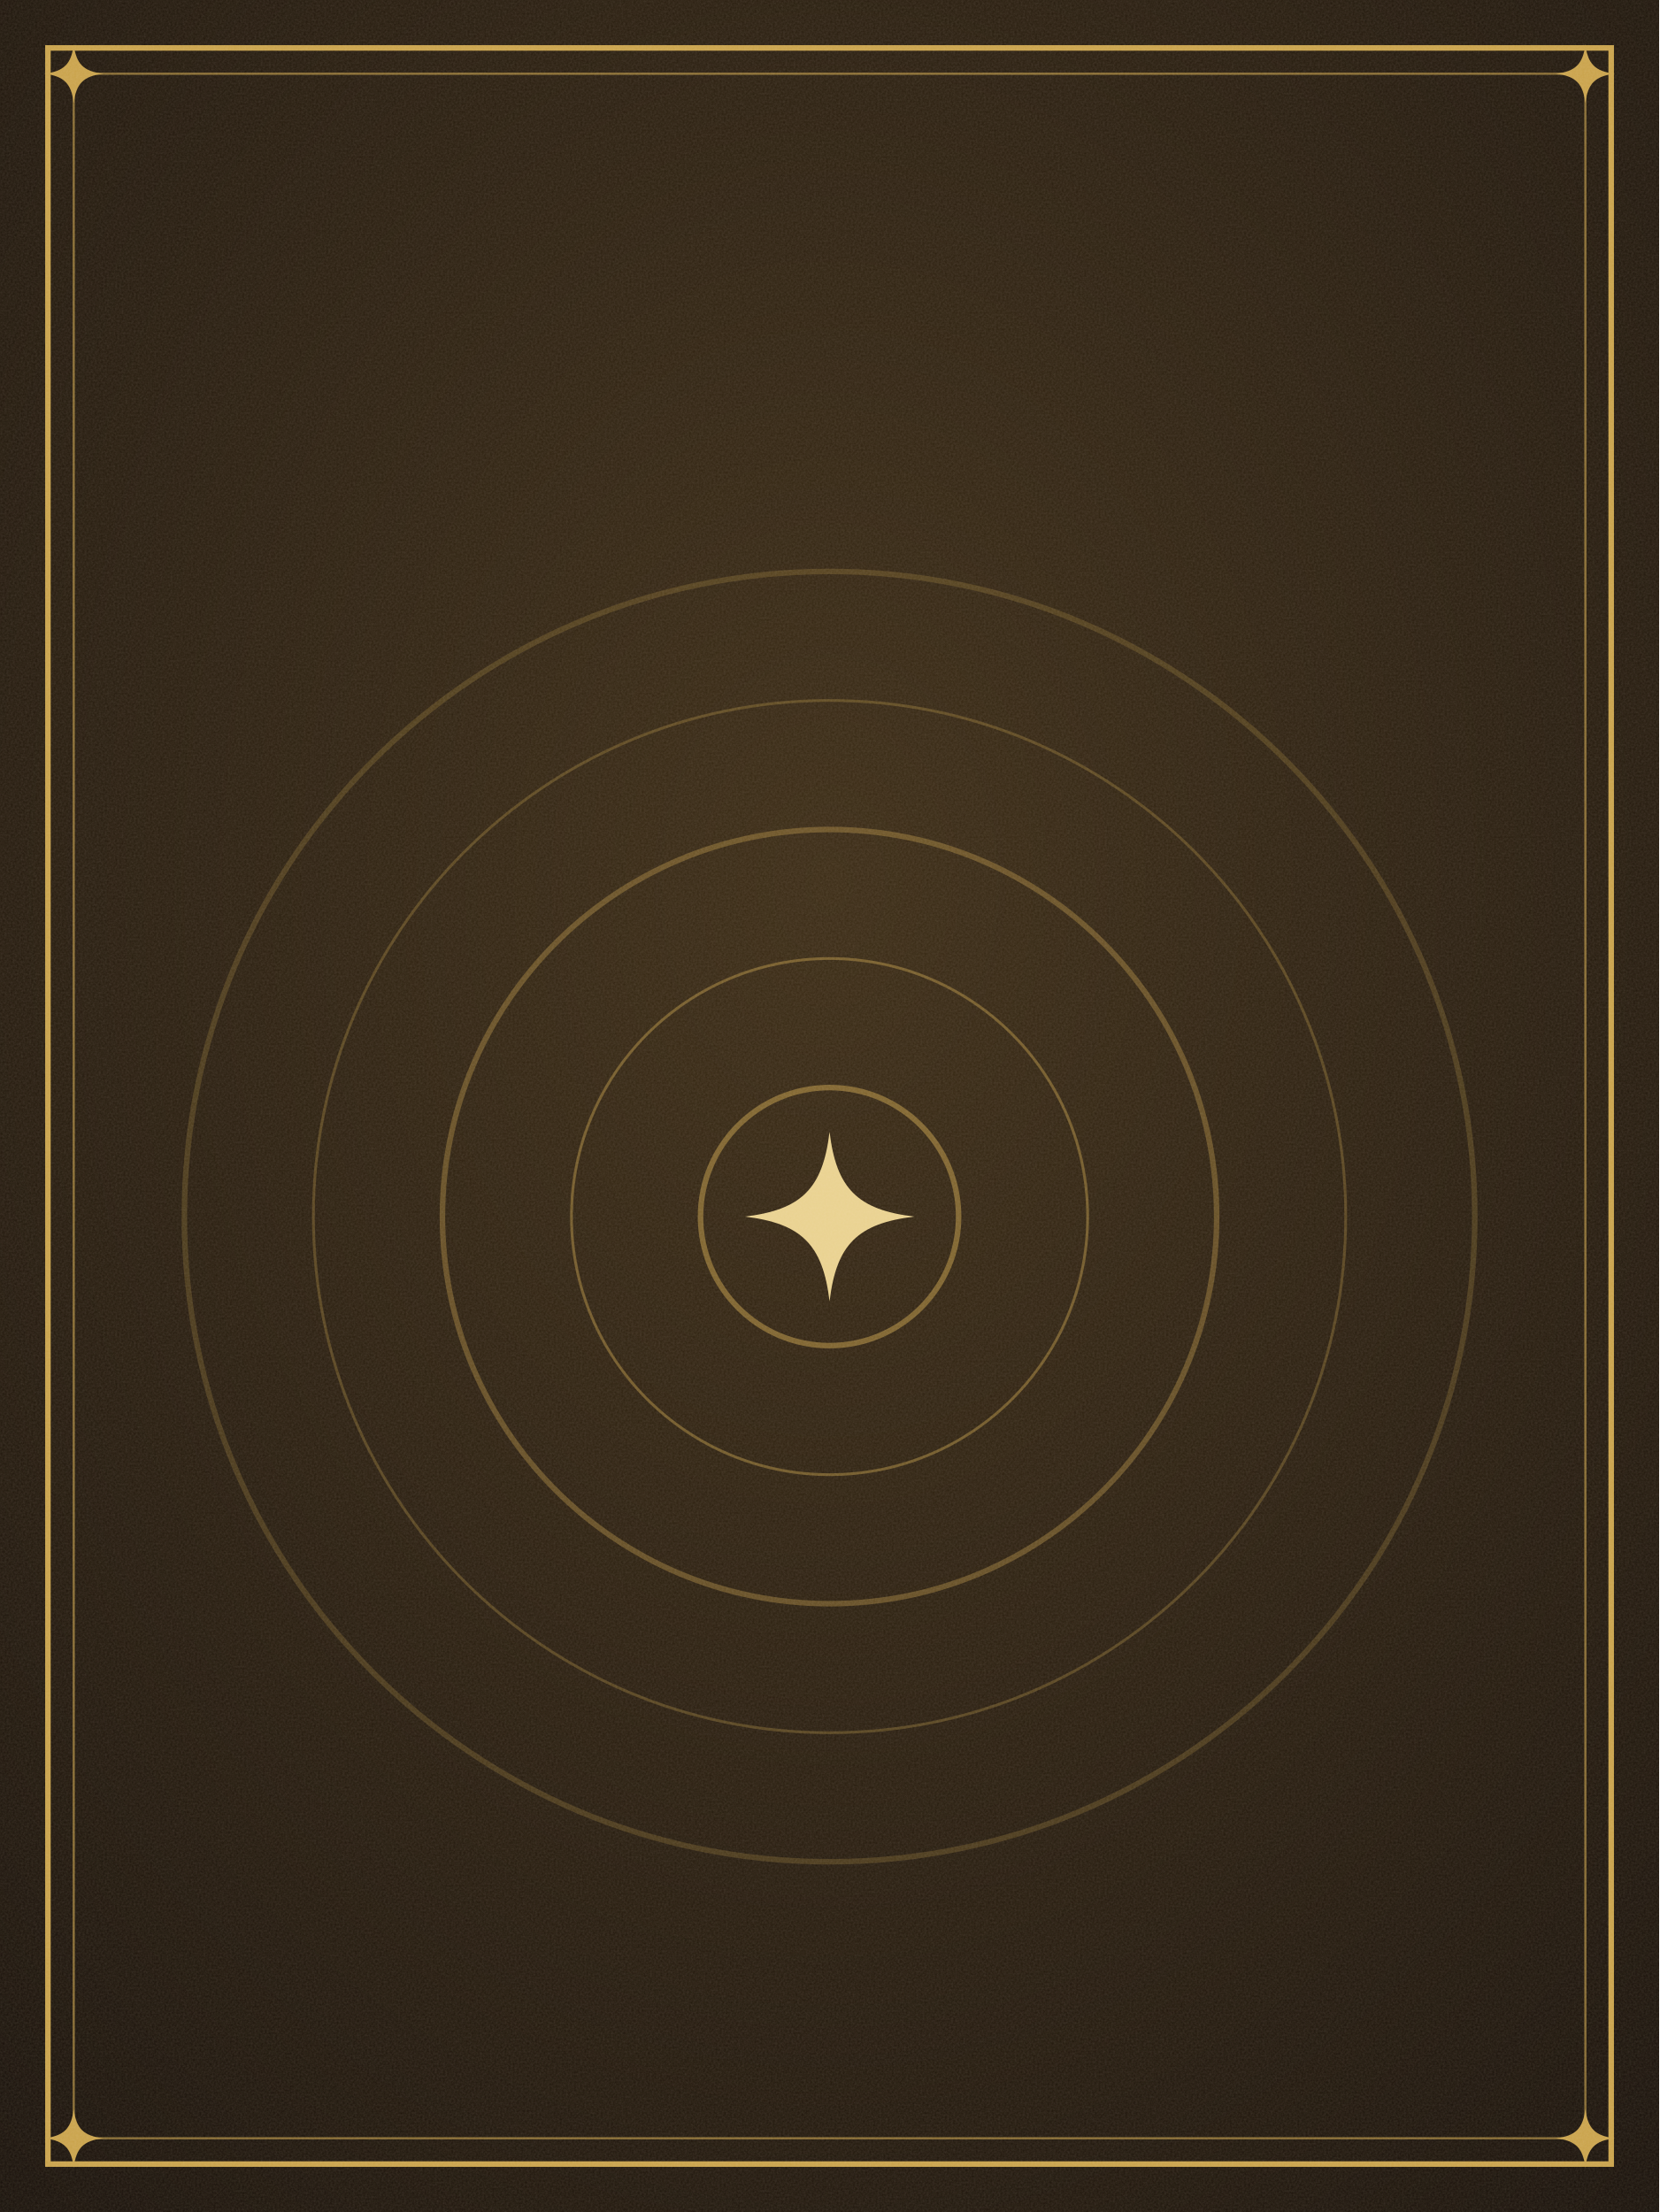
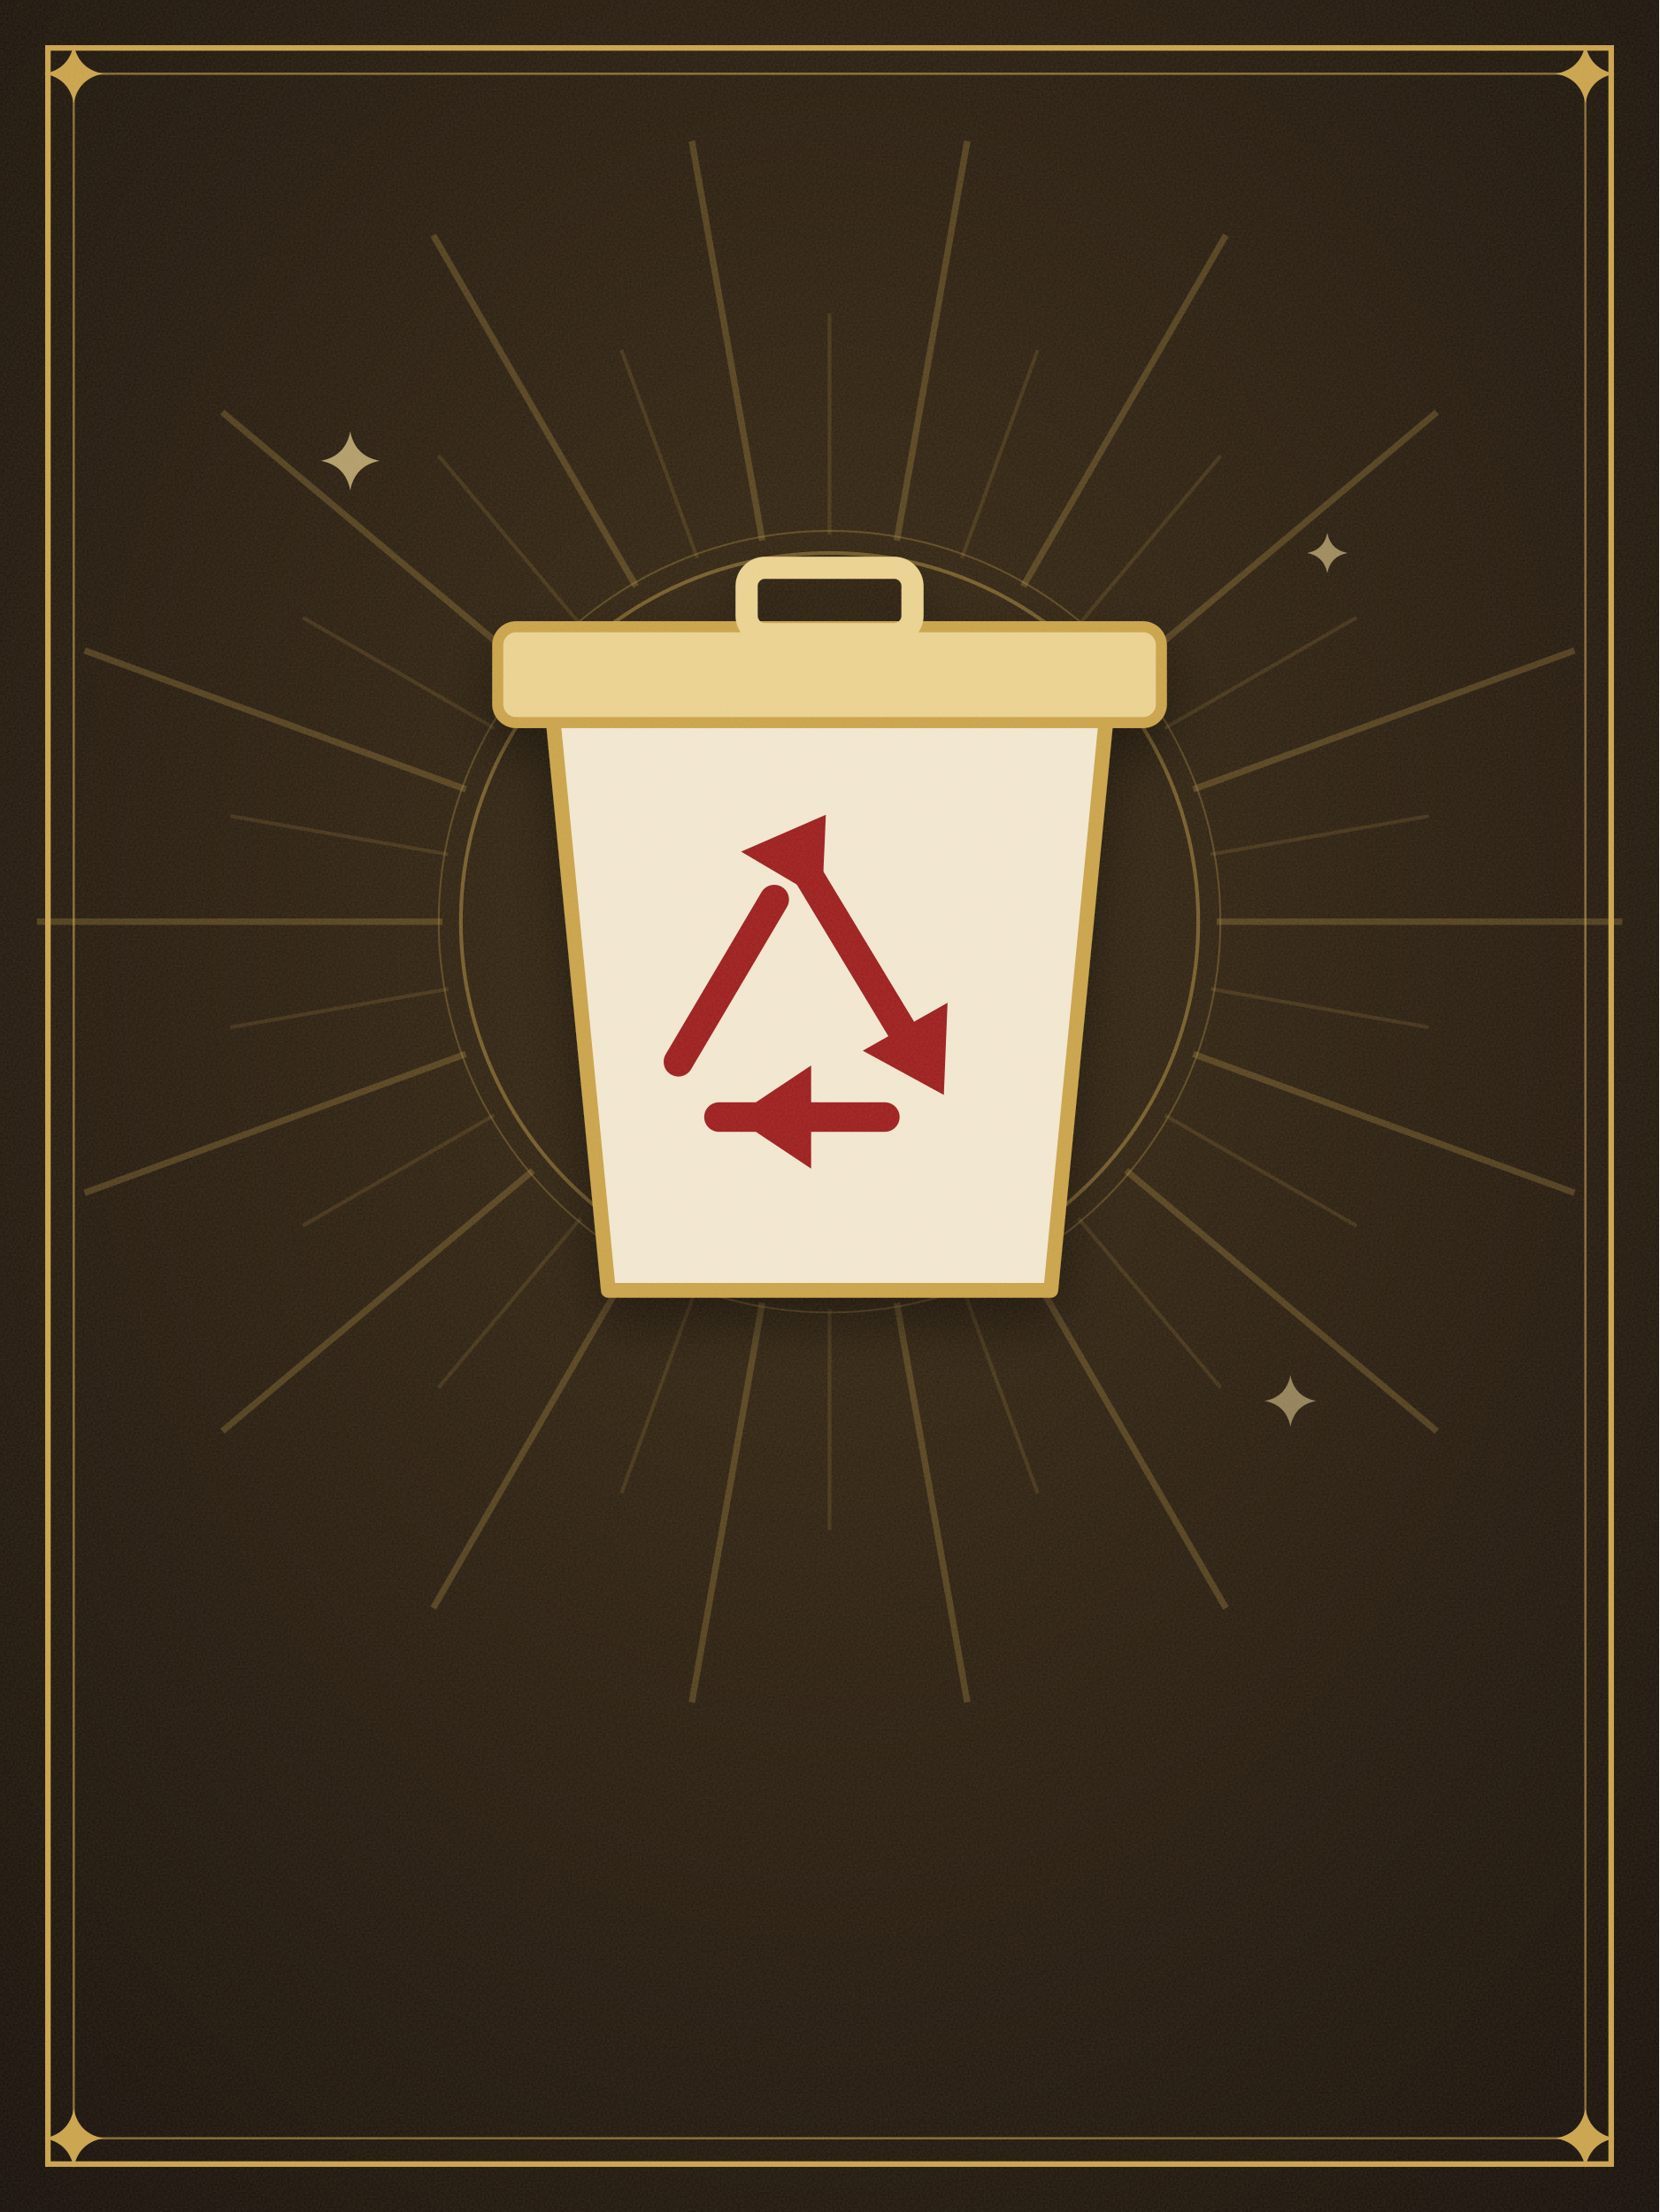
<svg xmlns="http://www.w3.org/2000/svg" viewBox="0 0 900 1200" width="900" height="1200">
  <defs>
-     <radialGradient id="g" cx=".5" cy=".4" r=".85">
+     <radialGradient id="g" cx=".5" cy=".42" r=".8">
      <stop offset="0" stop-color="#3a2a14" />
      <stop offset="1" stop-color="#140d08" />
    </radialGradient>
+     <filter id="shadow" x="-20%" y="-20%" width="140%" height="140%">
+       <feDropShadow dx="0" dy="14" stdDeviation="14" flood-color="#000" flood-opacity=".45" />
+     </filter>
    <filter id="n">
      <feTurbulence type="fractalNoise" baseFrequency=".9" numOctaves="3" stitchTiles="stitch" />
-       <feColorMatrix values="0 0 0 0 1 0 0 0 0 .9 0 0 0 0 .75 0 0 0 .12 0" />
+       <feColorMatrix values="0 0 0 0 1 0 0 0 0 .9 0 0 0 0 .75 0 0 0 .1 0" />
    </filter>
  </defs>
  <rect width="900" height="1200" fill="url(#g)" />
-   <circle cx="450" cy="660" r="70" fill="none" stroke="#c9a24a" stroke-width="3" opacity="0.5" />
-   <circle cx="450" cy="660" r="140" fill="none" stroke="#c9a24a" stroke-width="1.5" opacity="0.43" />
-   <circle cx="450" cy="660" r="210" fill="none" stroke="#c9a24a" stroke-width="3" opacity="0.36" />
-   <circle cx="450" cy="660" r="280" fill="none" stroke="#c9a24a" stroke-width="1.5" opacity="0.29" />
-   <circle cx="450" cy="660" r="350" fill="none" stroke="#c9a24a" stroke-width="3" opacity="0.22" />
-   <path d="M450 614 C453.68 644.82 465.18 656.32 496 660 C465.18 663.68 453.68 675.18 450 706 C446.32 675.18 434.82 663.68 404 660 C434.82 656.32 446.32 644.82 450 614 Z" fill="#e9d18f" opacity="1" />
+   <line x1="660.0" y1="500.0" x2="880.0" y2="500.0" stroke="#c9a24a" stroke-width="3.5" opacity="0.26" />
+   <line x1="656.8" y1="536.5" x2="775.0" y2="557.3" stroke="#c9a24a" stroke-width="2" opacity="0.16" />
+   <line x1="647.3" y1="571.8" x2="854.1" y2="647.1" stroke="#c9a24a" stroke-width="3.5" opacity="0.26" />
+   <line x1="631.9" y1="605.0" x2="735.8" y2="665.0" stroke="#c9a24a" stroke-width="2" opacity="0.16" />
+   <line x1="610.9" y1="635.0" x2="779.4" y2="776.4" stroke="#c9a24a" stroke-width="3.5" opacity="0.26" />
+   <line x1="585.0" y1="660.9" x2="662.1" y2="752.8" stroke="#c9a24a" stroke-width="2" opacity="0.16" />
+   <line x1="555.0" y1="681.9" x2="665.0" y2="872.4" stroke="#c9a24a" stroke-width="3.5" opacity="0.26" />
+   <line x1="521.8" y1="697.3" x2="562.9" y2="810.1" stroke="#c9a24a" stroke-width="2" opacity="0.16" />
+   <line x1="486.5" y1="706.8" x2="524.7" y2="923.5" stroke="#c9a24a" stroke-width="3.5" opacity="0.26" />
+   <line x1="450.0" y1="710.0" x2="450.0" y2="830.0" stroke="#c9a24a" stroke-width="2" opacity="0.16" />
+   <line x1="413.5" y1="706.8" x2="375.3" y2="923.5" stroke="#c9a24a" stroke-width="3.5" opacity="0.26" />
+   <line x1="378.2" y1="697.3" x2="337.1" y2="810.1" stroke="#c9a24a" stroke-width="2" opacity="0.16" />
+   <line x1="345.0" y1="681.9" x2="235.0" y2="872.4" stroke="#c9a24a" stroke-width="3.5" opacity="0.26" />
+   <line x1="315.0" y1="660.9" x2="237.9" y2="752.8" stroke="#c9a24a" stroke-width="2" opacity="0.16" />
+   <line x1="289.1" y1="635.0" x2="120.6" y2="776.4" stroke="#c9a24a" stroke-width="3.5" opacity="0.26" />
+   <line x1="268.1" y1="605.0" x2="164.2" y2="665.0" stroke="#c9a24a" stroke-width="2" opacity="0.16" />
+   <line x1="252.7" y1="571.8" x2="45.9" y2="647.1" stroke="#c9a24a" stroke-width="3.5" opacity="0.26" />
+   <line x1="243.2" y1="536.5" x2="125.0" y2="557.3" stroke="#c9a24a" stroke-width="2" opacity="0.16" />
+   <line x1="240.0" y1="500.0" x2="20.0" y2="500.0" stroke="#c9a24a" stroke-width="3.5" opacity="0.26" />
+   <line x1="243.2" y1="463.5" x2="125.0" y2="442.7" stroke="#c9a24a" stroke-width="2" opacity="0.16" />
+   <line x1="252.7" y1="428.2" x2="45.9" y2="352.9" stroke="#c9a24a" stroke-width="3.5" opacity="0.26" />
+   <line x1="268.1" y1="395.0" x2="164.2" y2="335.0" stroke="#c9a24a" stroke-width="2" opacity="0.16" />
+   <line x1="289.1" y1="365.0" x2="120.6" y2="223.6" stroke="#c9a24a" stroke-width="3.5" opacity="0.26" />
+   <line x1="315.0" y1="339.1" x2="237.9" y2="247.2" stroke="#c9a24a" stroke-width="2" opacity="0.16" />
+   <line x1="345.0" y1="318.1" x2="235.0" y2="127.6" stroke="#c9a24a" stroke-width="3.5" opacity="0.26" />
+   <line x1="378.2" y1="302.7" x2="337.1" y2="189.9" stroke="#c9a24a" stroke-width="2" opacity="0.16" />
+   <line x1="413.5" y1="293.2" x2="375.3" y2="76.5" stroke="#c9a24a" stroke-width="3.5" opacity="0.26" />
+   <line x1="450.0" y1="290.0" x2="450.0" y2="170.0" stroke="#c9a24a" stroke-width="2" opacity="0.16" />
+   <line x1="486.5" y1="293.2" x2="524.7" y2="76.5" stroke="#c9a24a" stroke-width="3.5" opacity="0.26" />
+   <line x1="521.8" y1="302.7" x2="562.9" y2="189.9" stroke="#c9a24a" stroke-width="2" opacity="0.16" />
+   <line x1="555.0" y1="318.1" x2="665.0" y2="127.6" stroke="#c9a24a" stroke-width="3.5" opacity="0.26" />
+   <line x1="585.0" y1="339.1" x2="662.1" y2="247.2" stroke="#c9a24a" stroke-width="2" opacity="0.16" />
+   <line x1="610.9" y1="365.0" x2="779.4" y2="223.6" stroke="#c9a24a" stroke-width="3.5" opacity="0.26" />
+   <line x1="631.9" y1="395.0" x2="735.8" y2="335.0" stroke="#c9a24a" stroke-width="2" opacity="0.16" />
+   <line x1="647.3" y1="428.2" x2="854.1" y2="352.9" stroke="#c9a24a" stroke-width="3.5" opacity="0.26" />
+   <line x1="656.8" y1="463.5" x2="775.0" y2="442.7" stroke="#c9a24a" stroke-width="2" opacity="0.16" />
+   <circle cx="450" cy="500" r="200" fill="none" stroke="#c9a24a" stroke-width="2" opacity=".45" />
+   <circle cx="450" cy="500" r="212" fill="none" stroke="#c9a24a" stroke-width="1" opacity=".3" />
+   <g filter="url(#shadow)">
+     <path d="M300 390H600L570 700H330Z" fill="#f1e6cf" stroke="#c9a24a" stroke-width="8" stroke-linejoin="round" />
+     <rect x="270" y="340" width="360" height="52" rx="10" fill="#e9d18f" stroke="#c9a24a" stroke-width="6" />
+     <rect x="405" y="308" width="90" height="36" rx="10" fill="none" stroke="#e9d18f" stroke-width="12" />
+     <g fill="none" stroke="#9b1c1c" stroke-width="16" stroke-linecap="round" stroke-linejoin="round">
+       <path d="M432 464L496 570" />
+       <path d="M480 606H390" />
+       <path d="M368 576L420 488" />
+     </g>
+     <g fill="#9b1c1c">
+       <path d="M514 544l-2 50-44-24z" />
+       <path d="M398 606l42-28v56z" />
+       <path d="M448 442l-46 20 44 26z" />
+     </g>
+   </g>
+   <path d="M190 234Q192.56 247.44 206 250Q192.56 252.56 190 266Q187.44 252.56 174 250Q187.44 247.44 190 234Z" fill="#e9d18f" opacity="0.7" />
+   <path d="M720 289Q721.76 298.24 731 300Q721.76 301.76 720 311Q718.24 301.76 709 300Q718.24 298.24 720 289Z" fill="#e9d18f" opacity="0.6" />
+   <path d="M700 746Q702.24 757.76 714 760Q702.24 762.24 700 774Q697.76 762.24 686 760Q697.76 757.76 700 746Z" fill="#e9d18f" opacity="0.55" />
  <rect x="26" y="26" width="848" height="1148" fill="none" stroke="#c9a24a" stroke-width="3" />
  <rect x="40" y="40" width="820" height="1120" fill="none" stroke="#c9a24a" stroke-width="1.2" opacity=".6" />
-   <path d="M40 24 C41.28 34.72 45.28 38.72 56 40 C45.28 41.28 41.28 45.28 40 56 C38.72 45.28 34.72 41.28 24 40 C34.72 38.72 38.72 34.72 40 24 Z" fill="#c9a24a" opacity="1" />
-   <path d="M860 24 C861.28 34.72 865.28 38.72 876 40 C865.28 41.28 861.28 45.28 860 56 C858.72 45.28 854.72 41.28 844 40 C854.72 38.72 858.72 34.72 860 24 Z" fill="#c9a24a" opacity="1" />
-   <path d="M40 1144 C41.28 1154.72 45.28 1158.72 56 1160 C45.28 1161.28 41.28 1165.28 40 1176 C38.72 1165.28 34.72 1161.28 24 1160 C34.72 1158.72 38.72 1154.72 40 1144 Z" fill="#c9a24a" opacity="1" />
-   <path d="M860 1144 C861.28 1154.72 865.28 1158.72 876 1160 C865.28 1161.28 861.28 1165.28 860 1176 C858.72 1165.28 854.72 1161.28 844 1160 C854.72 1158.72 858.72 1154.72 860 1144 Z" fill="#c9a24a" opacity="1" />
+   <path d="M40 24Q42.56 37.44 56 40Q42.56 42.56 40 56Q37.44 42.56 24 40Q37.44 37.44 40 24Z" fill="#c9a24a" opacity="1" />
+   <path d="M860 24Q862.56 37.44 876 40Q862.56 42.56 860 56Q857.44 42.56 844 40Q857.44 37.44 860 24Z" fill="#c9a24a" opacity="1" />
+   <path d="M40 1144Q42.56 1157.44 56 1160Q42.56 1162.56 40 1176Q37.44 1162.56 24 1160Q37.44 1157.44 40 1144Z" fill="#c9a24a" opacity="1" />
+   <path d="M860 1144Q862.56 1157.44 876 1160Q862.56 1162.56 860 1176Q857.44 1162.56 844 1160Q857.44 1157.44 860 1144Z" fill="#c9a24a" opacity="1" />
  <rect width="900" height="1200" filter="url(#n)" />
</svg>
